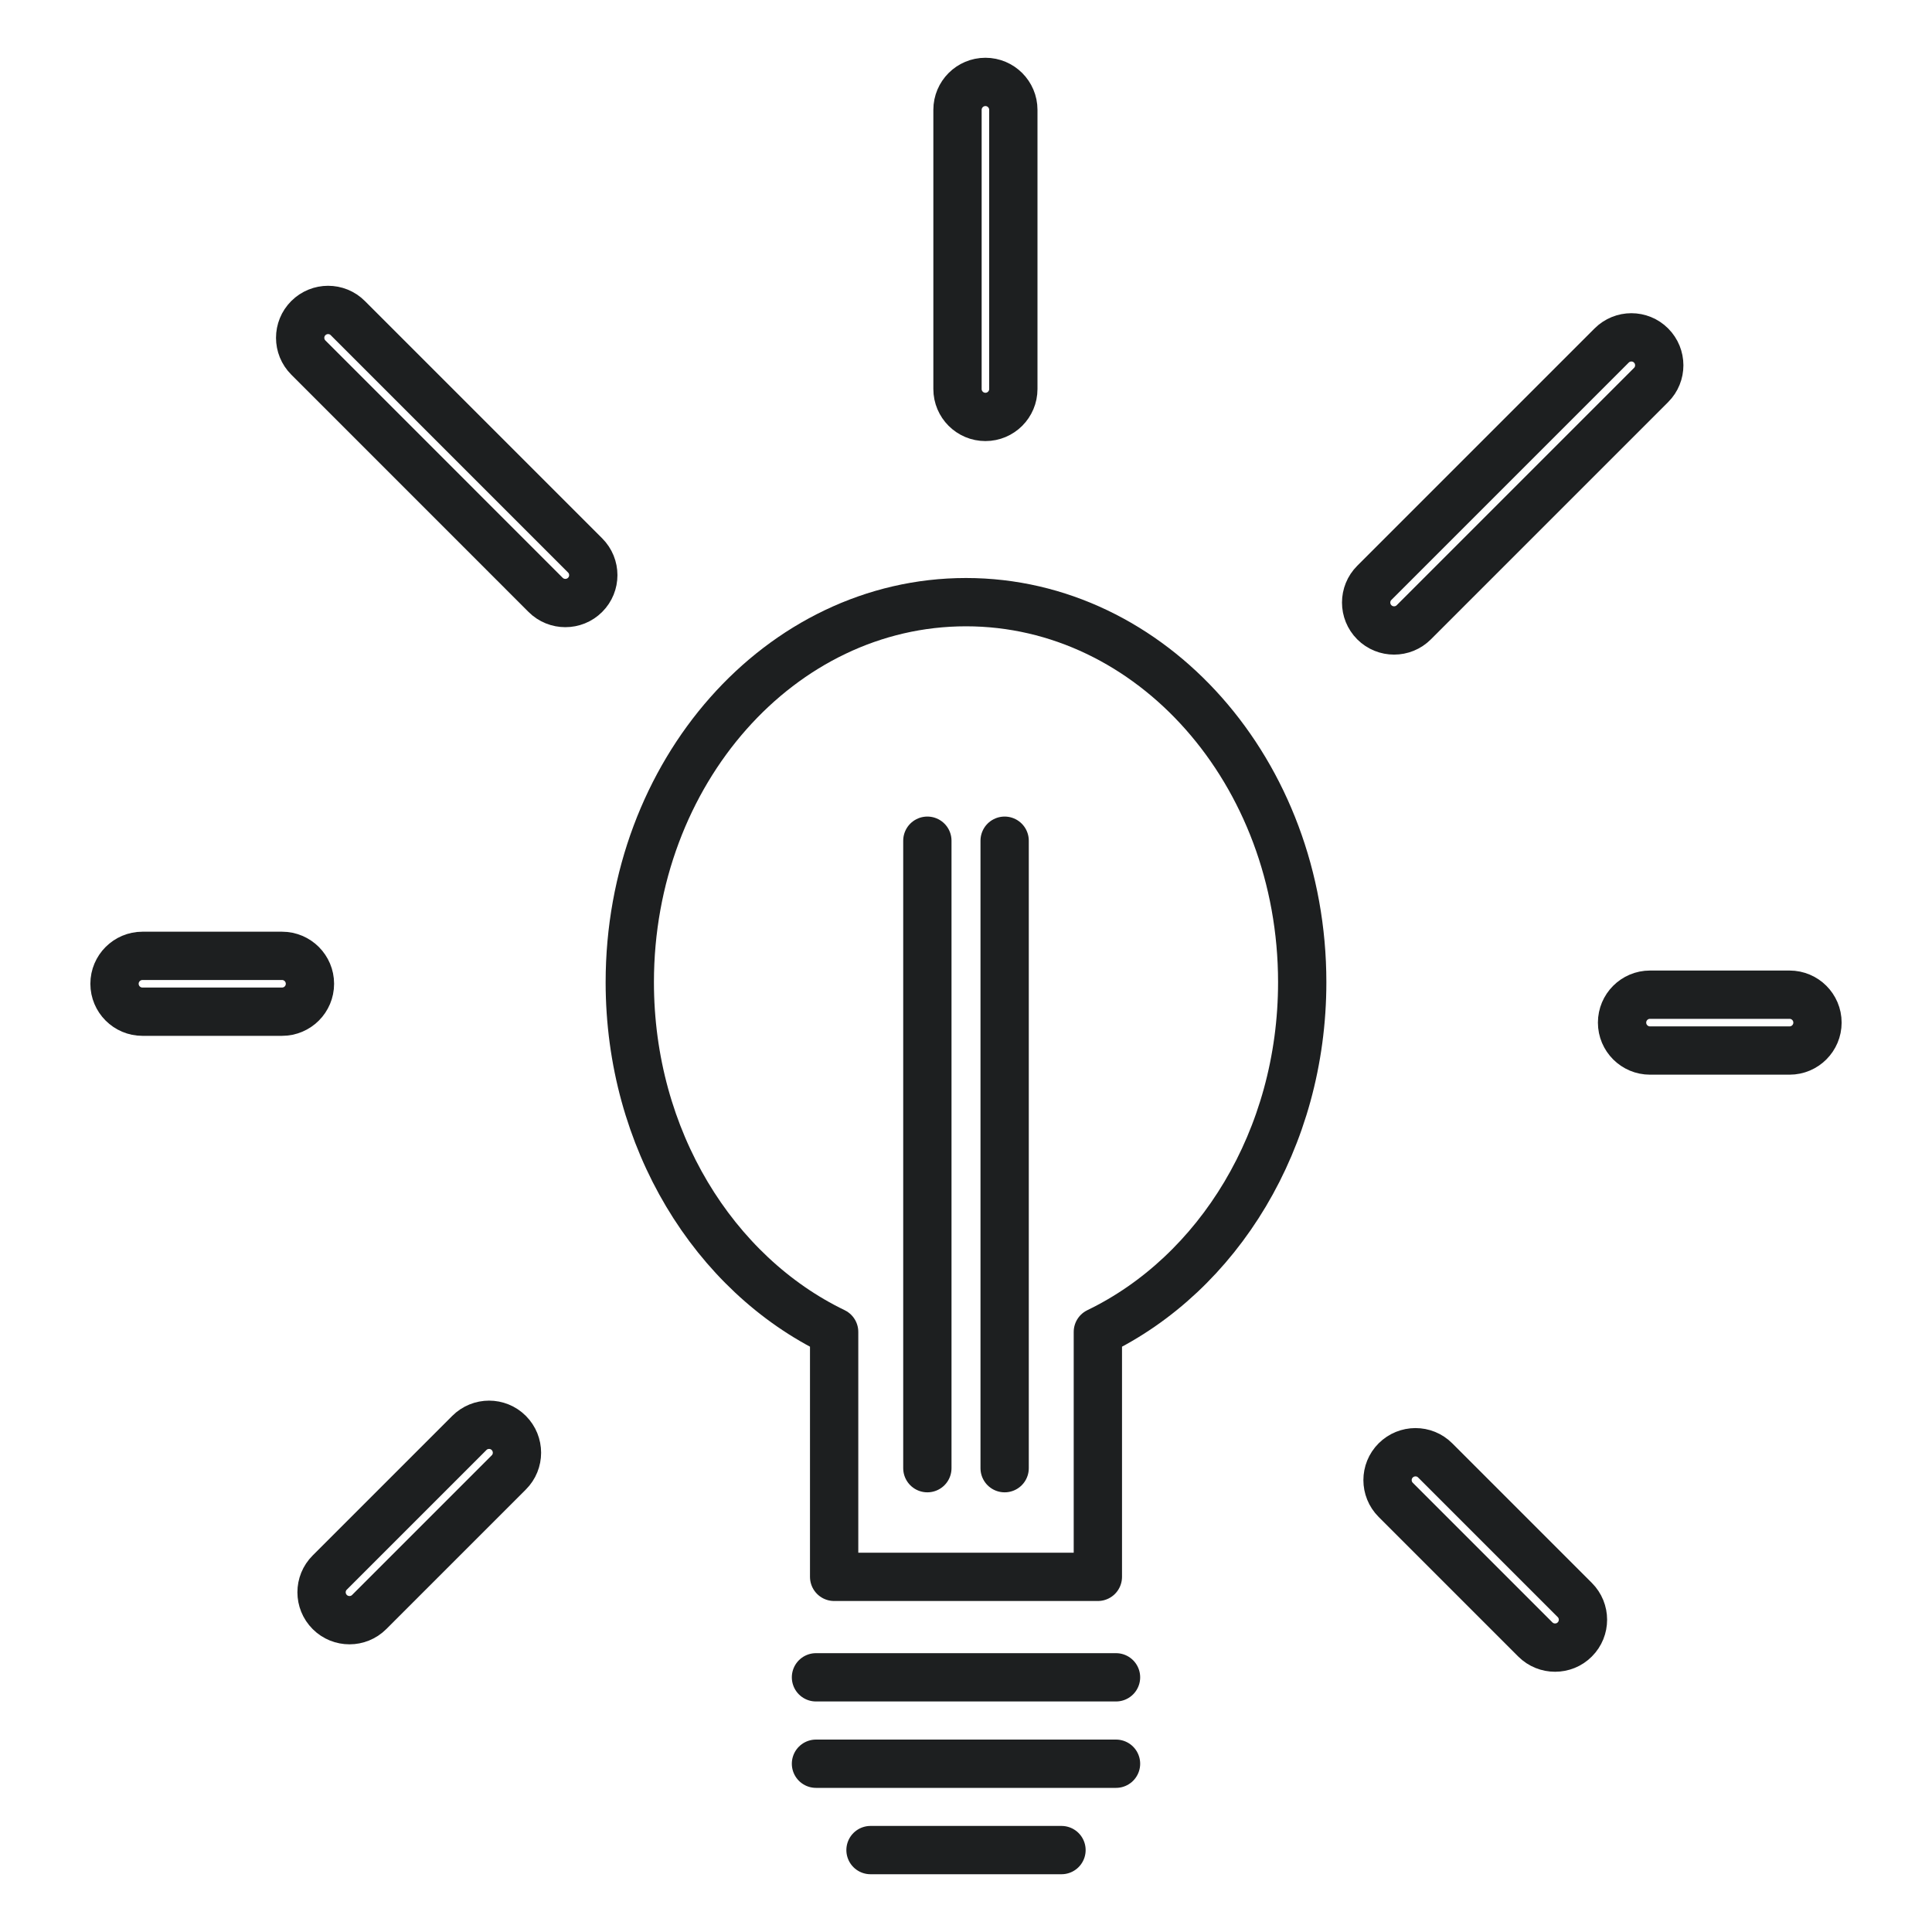
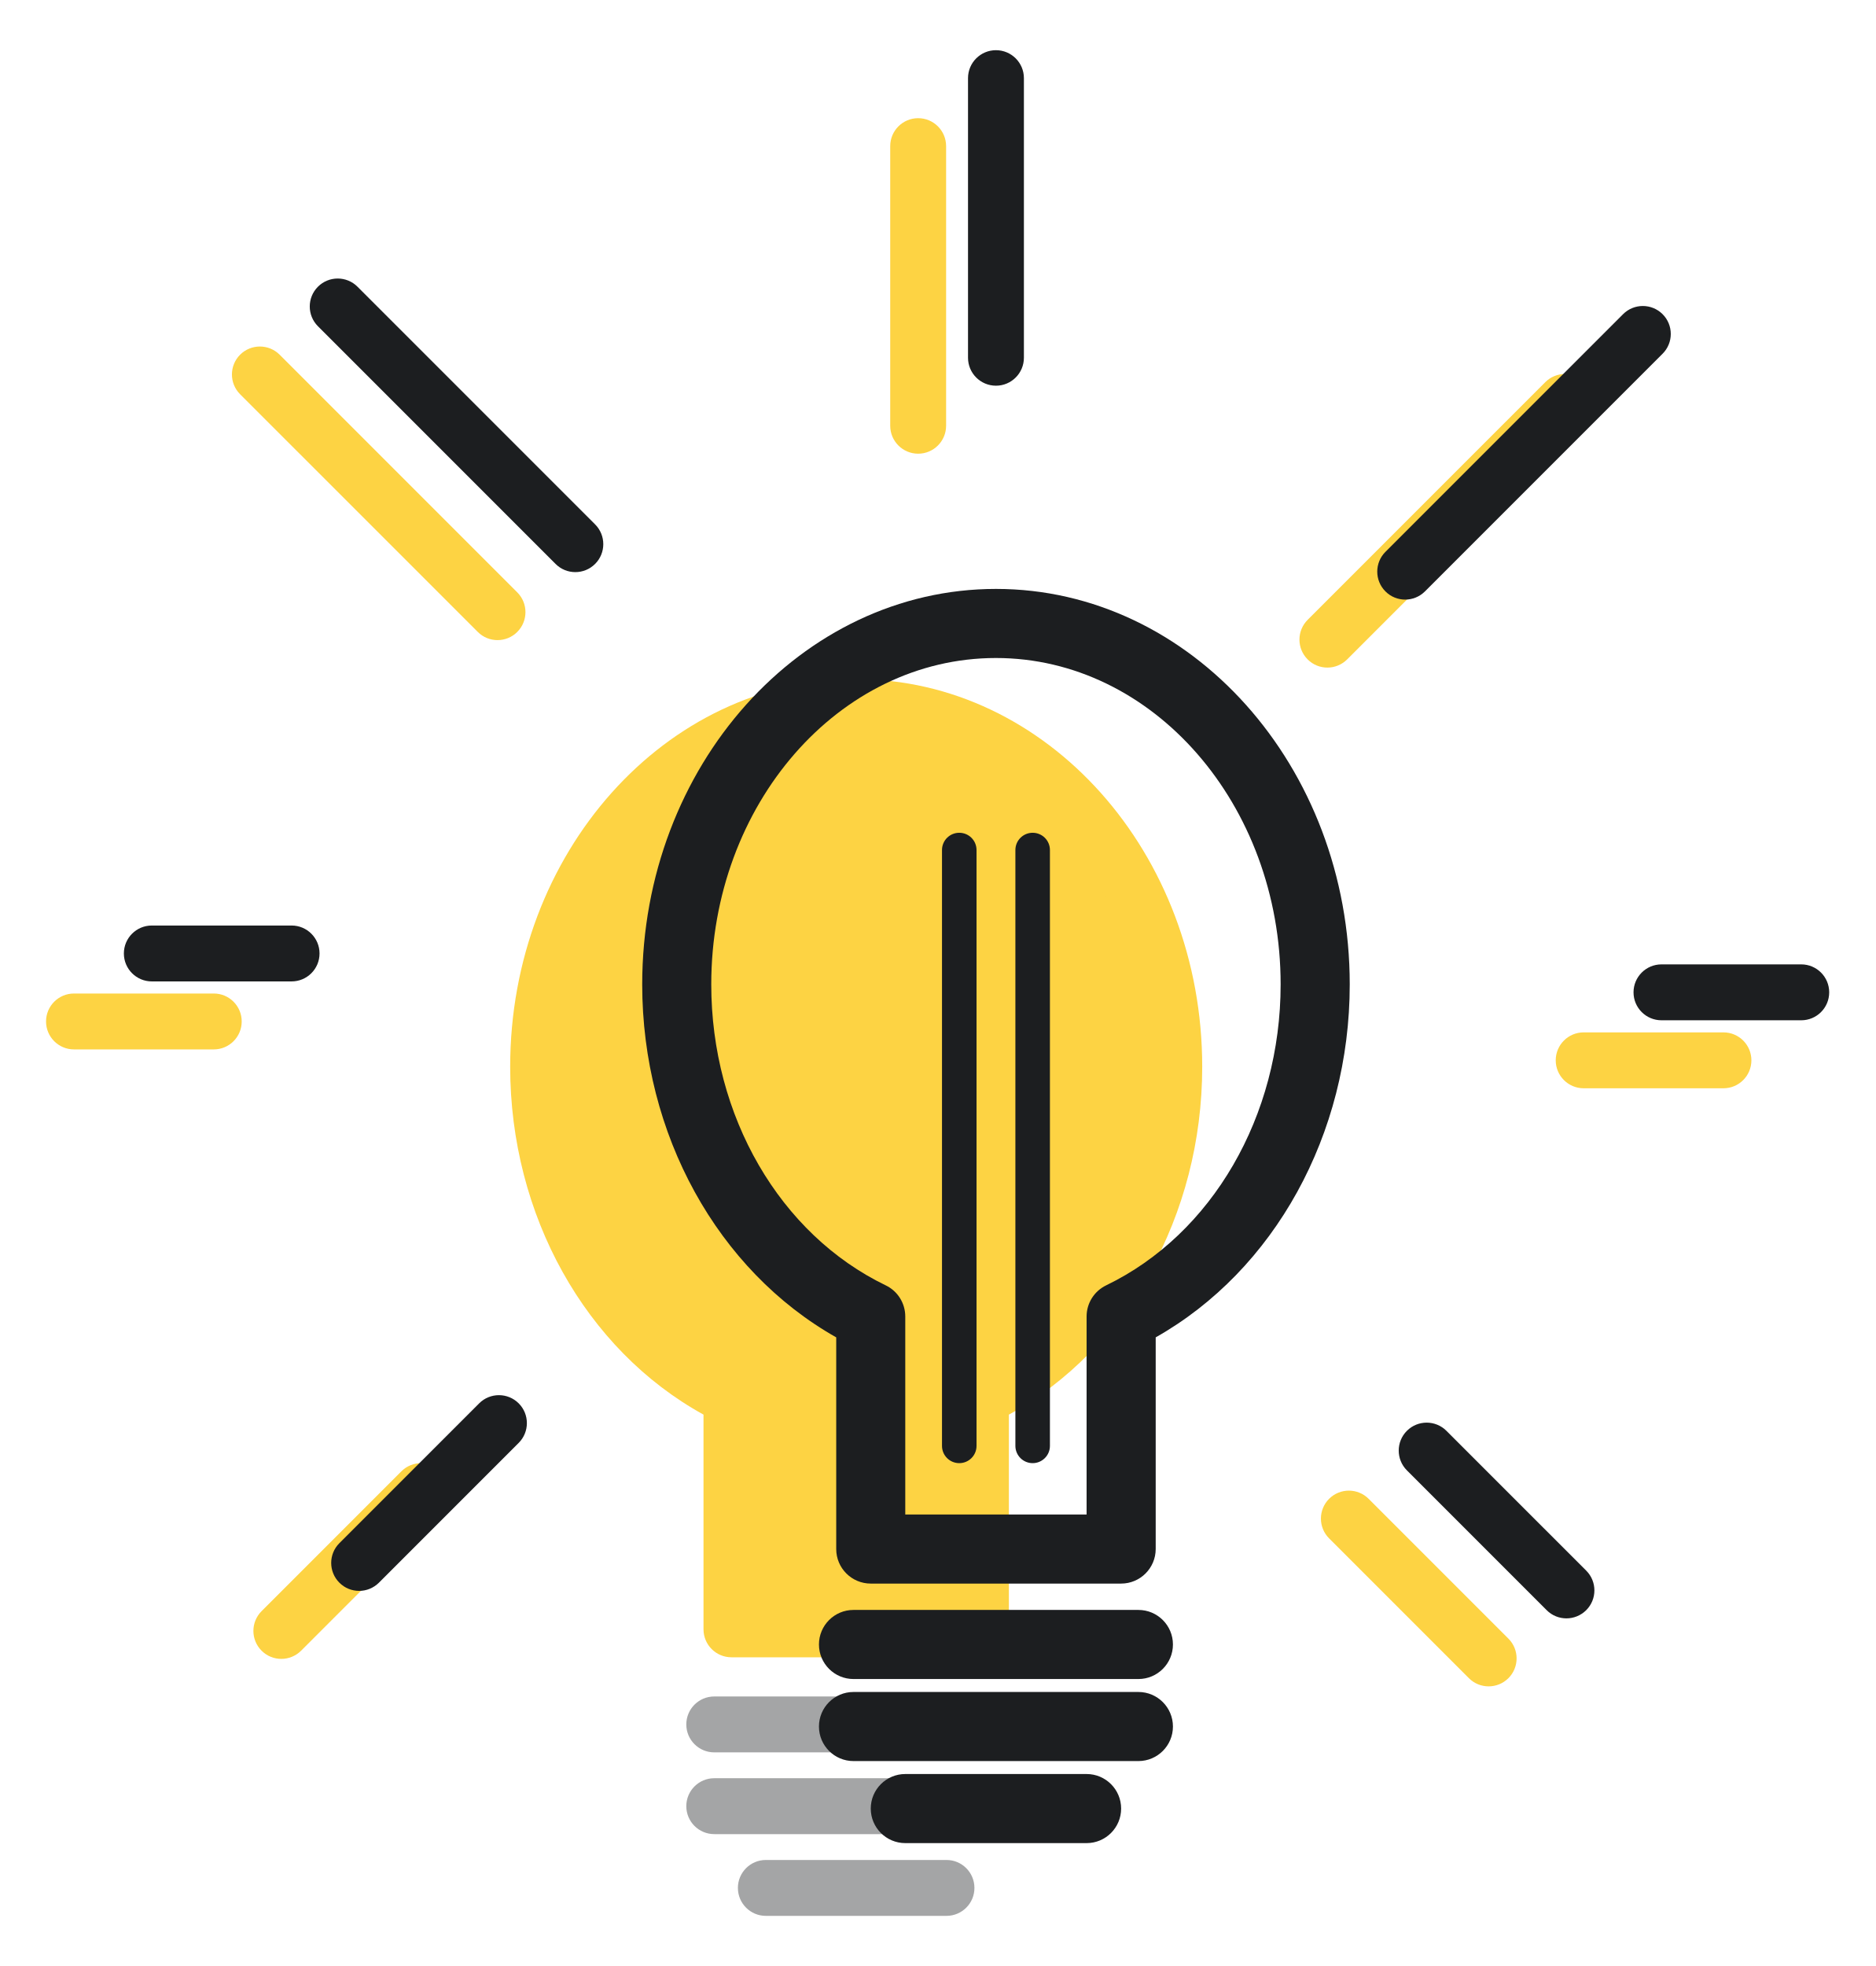
- <svg xmlns="http://www.w3.org/2000/svg" version="1.1" id="Layer_1" x="0px" y="0px" width="40px" height="40px" viewBox="0 0 40 40" enable-background="new 0 0 40 40" xml:space="preserve">
+ <svg xmlns="http://www.w3.org/2000/svg" version="1.1" id="Layer_1" x="0px" y="0px" width="63.417px" height="66.473px" viewBox="11 -37.75 63.417 66.473" enable-background="new 11 -37.75 63.417 66.473" xml:space="preserve">
  <g>
    <g>
-       <path fill="none" stroke="#1D1F20" stroke-linecap="round" stroke-linejoin="round" stroke-miterlimit="10" d="M26.961,20.336    c0-4.346-3.116-7.869-6.961-7.869s-6.961,3.523-6.961,7.869c0,3.25,1.744,6.039,4.231,7.24v5.071h5.46v-5.071    C25.217,26.375,26.961,23.586,26.961,20.336z" />
-       <g>
-         <line fill="none" stroke="#1D1F20" stroke-linecap="round" stroke-linejoin="round" stroke-miterlimit="10" x1="16.894" y1="34.727" x2="23.106" y2="34.727" />
-         <line fill="none" stroke="#1D1F20" stroke-linecap="round" stroke-linejoin="round" stroke-miterlimit="10" x1="16.894" y1="36.516" x2="23.106" y2="36.516" />
-         <line fill="none" stroke="#1D1F20" stroke-linecap="round" stroke-linejoin="round" stroke-miterlimit="10" x1="18.023" y1="38.304" x2="21.977" y2="38.304" />
-       </g>
-       <g>
-         <line fill="none" stroke="#1D1F20" stroke-linecap="round" stroke-linejoin="round" stroke-miterlimit="10" x1="19.2" y1="17.406" x2="19.2" y2="30.397" />
-         <line fill="none" stroke="#1D1F20" stroke-linecap="round" stroke-linejoin="round" stroke-miterlimit="10" x1="20.8" y1="17.406" x2="20.8" y2="30.397" />
-       </g>
-     </g>
-     <g>
-       <g>
-         <path fill="none" stroke="#1D1F20" stroke-linecap="round" stroke-linejoin="round" stroke-miterlimit="10" d="M20.402,8.632     c-0.319,0-0.578-0.259-0.578-0.578v-5.78c0-0.319,0.259-0.578,0.578-0.578s0.578,0.259,0.578,0.578v5.78     C20.98,8.373,20.721,8.632,20.402,8.632z" />
-       </g>
-       <g>
-         <path fill="none" stroke="#1D1F20" stroke-linecap="round" stroke-linejoin="round" stroke-miterlimit="10" d="M11.705,12.485     c-0.148,0-0.296-0.056-0.409-0.169L6.384,7.403c-0.226-0.226-0.226-0.592,0-0.817s0.592-0.226,0.817,0l4.913,4.913     c0.226,0.226,0.226,0.592,0,0.817C12.001,12.429,11.853,12.485,11.705,12.485z" />
-       </g>
-       <g>
-         <path fill="none" stroke="#1D1F20" stroke-linecap="round" stroke-linejoin="round" stroke-miterlimit="10" d="M5.839,20.946     h-2.89c-0.319,0-0.578-0.259-0.578-0.578c0-0.319,0.259-0.578,0.578-0.578h2.89c0.319,0,0.578,0.259,0.578,0.578     C6.417,20.688,6.158,20.946,5.839,20.946z" />
-       </g>
-       <g>
-         <path fill="none" stroke="#1D1F20" stroke-linecap="round" stroke-linejoin="round" stroke-miterlimit="10" d="M7.236,33.544     c-0.148,0-0.296-0.056-0.409-0.169c-0.226-0.226-0.226-0.592,0-0.817l2.89-2.89c0.226-0.226,0.592-0.226,0.817,0     s0.226,0.592,0,0.817l-2.89,2.89C7.531,33.488,7.383,33.544,7.236,33.544z" />
-       </g>
-       <g>
-         <path fill="none" stroke="#1D1F20" stroke-linecap="round" stroke-linejoin="round" stroke-miterlimit="10" d="M32.196,34.112     c-0.148,0-0.296-0.056-0.409-0.169l-2.89-2.89c-0.226-0.226-0.226-0.592,0-0.817s0.592-0.226,0.817,0l2.89,2.89     c0.226,0.226,0.226,0.592,0,0.817C32.492,34.056,32.344,34.112,32.196,34.112z" />
-       </g>
-       <g>
-         <path fill="none" stroke="#1D1F20" stroke-linecap="round" stroke-linejoin="round" stroke-miterlimit="10" d="M37.051,21.75     h-2.89c-0.319,0-0.578-0.259-0.578-0.578s0.259-0.578,0.578-0.578h2.89c0.319,0,0.578,0.259,0.578,0.578     S37.37,21.75,37.051,21.75z" />
-       </g>
-       <g>
-         <path fill="none" stroke="#1D1F20" stroke-linecap="round" stroke-linejoin="round" stroke-miterlimit="10" d="M28.863,13.053     c-0.148,0-0.296-0.056-0.409-0.169c-0.226-0.226-0.226-0.592,0-0.817l4.913-4.913c0.226-0.226,0.592-0.226,0.817,0     s0.226,0.592,0,0.817l-4.913,4.913C29.158,12.997,29.011,13.053,28.863,13.053z" />
-       </g>
+       <path fill="none" stroke="#1D1F20" stroke-linecap="round" stroke-linejoin="round" stroke-miterlimit="10" d="M-40.5-0.637    c0-4.346-3.116-7.869-6.961-7.869s-6.961,3.523-6.961,7.869c0,3.25,1.744,6.039,4.231,7.24v5.071h5.46V6.603    C-42.244,5.402-40.5,2.613-40.5-0.637z" />
+       <g>
+         <line fill="none" stroke="#1D1F20" stroke-linecap="round" stroke-linejoin="round" stroke-miterlimit="10" x1="-50.567" y1="13.754" x2="-44.355" y2="13.754" />
+         <line fill="none" stroke="#1D1F20" stroke-linecap="round" stroke-linejoin="round" stroke-miterlimit="10" x1="-50.567" y1="15.543" x2="-44.355" y2="15.543" />
+         <line fill="none" stroke="#1D1F20" stroke-linecap="round" stroke-linejoin="round" stroke-miterlimit="10" x1="-49.438" y1="17.331" x2="-45.484" y2="17.331" />
+       </g>
+       <g>
+         <line fill="none" stroke="#1D1F20" stroke-linecap="round" stroke-linejoin="round" stroke-miterlimit="10" x1="-48.261" y1="-3.567" x2="-48.261" y2="9.424" />
+         <line fill="none" stroke="#1D1F20" stroke-linecap="round" stroke-linejoin="round" stroke-miterlimit="10" x1="-46.661" y1="-3.567" x2="-46.661" y2="9.424" />
+       </g>
+     </g>
+     <g>
+       <g>
+         <path fill="none" stroke="#1D1F20" stroke-linecap="round" stroke-linejoin="round" stroke-miterlimit="10" d="M-47.059-12.341     c-0.319,0-0.578-0.259-0.578-0.578v-5.78c0-0.319,0.259-0.578,0.578-0.578s0.578,0.259,0.578,0.578v5.78     C-46.481-12.6-46.74-12.341-47.059-12.341z" />
+       </g>
+       <g>
+         <path fill="none" stroke="#1D1F20" stroke-linecap="round" stroke-linejoin="round" stroke-miterlimit="10" d="M-55.756-8.488     c-0.148,0-0.296-0.056-0.409-0.169l-4.912-4.913c-0.226-0.226-0.226-0.592,0-0.817c0.226-0.225,0.592-0.226,0.817,0l4.913,4.913     c0.226,0.226,0.226,0.592,0,0.817C-55.46-8.544-55.608-8.488-55.756-8.488z" />
+       </g>
+       <g>
+         <path fill="none" stroke="#1D1F20" stroke-linecap="round" stroke-linejoin="round" stroke-miterlimit="10" d="M-61.622-0.027     h-2.89c-0.319,0-0.578-0.259-0.578-0.578c0-0.319,0.259-0.578,0.578-0.578h2.89c0.319,0,0.578,0.259,0.578,0.578     C-61.044-0.285-61.303-0.027-61.622-0.027z" />
+       </g>
+       <g>
+         <path fill="none" stroke="#1D1F20" stroke-linecap="round" stroke-linejoin="round" stroke-miterlimit="10" d="M-60.225,12.571     c-0.148,0-0.296-0.056-0.409-0.169c-0.226-0.226-0.226-0.592,0-0.817l2.89-2.89c0.226-0.226,0.592-0.226,0.817,0     s0.226,0.592,0,0.817l-2.89,2.89C-59.93,12.515-60.078,12.571-60.225,12.571z" />
+       </g>
+       <g>
+         <path fill="none" stroke="#1D1F20" stroke-linecap="round" stroke-linejoin="round" stroke-miterlimit="10" d="M-35.265,13.139     c-0.148,0-0.296-0.056-0.409-0.169l-2.89-2.89c-0.226-0.226-0.226-0.592,0-0.817s0.592-0.226,0.817,0l2.89,2.89     c0.226,0.226,0.226,0.592,0,0.817C-34.969,13.083-35.117,13.139-35.265,13.139z" />
+       </g>
+       <g>
+         <path fill="none" stroke="#1D1F20" stroke-linecap="round" stroke-linejoin="round" stroke-miterlimit="10" d="M-30.41,0.777     h-2.89c-0.319,0-0.578-0.259-0.578-0.578s0.259-0.578,0.578-0.578h2.89c0.319,0,0.578,0.259,0.578,0.578     S-30.091,0.777-30.41,0.777z" />
+       </g>
+       <g>
+         <path fill="none" stroke="#1D1F20" stroke-linecap="round" stroke-linejoin="round" stroke-miterlimit="10" d="M-38.598-7.92     c-0.148,0-0.296-0.056-0.409-0.169c-0.226-0.226-0.226-0.592,0-0.817l4.913-4.913c0.226-0.226,0.592-0.226,0.817,0     s0.226,0.592,0,0.817l-4.913,4.913C-38.303-7.976-38.45-7.92-38.598-7.92z" />
+       </g>
+     </g>
+   </g>
+   <g>
+     <g>
+       <g>
+         <path fill="#1D1F20" d="M-80.268,71.129h-10.934c-0.553,0-1.001-0.448-1.001-1.001v-9.541c-5.166-2.783-8.47-8.639-8.47-15.108     c0-9.239,6.701-16.756,14.938-16.756s14.938,7.517,14.938,16.756c0,6.469-3.304,12.325-8.47,15.108v9.541     C-79.267,70.681-79.715,71.129-80.268,71.129z M-90.201,69.127h8.931v-9.152c0-0.384,0.219-0.734,0.565-0.901     c4.802-2.319,7.905-7.655,7.905-13.594c0-8.136-5.803-14.754-12.936-14.754s-12.936,6.618-12.936,14.754     c0,5.939,3.103,11.275,7.905,13.594c0.346,0.167,0.565,0.517,0.565,0.901V69.127z" />
+       </g>
+       <g>
+         <g>
+           <path fill="#1D1F20" d="M-79.515,75.294h-12.439c-0.553,0-1.001-0.448-1.001-1.001c0-0.553,0.448-1.001,1.001-1.001h12.439      c0.553,0,1.001,0.448,1.001,1.001C-78.514,74.846-78.962,75.294-79.515,75.294z" />
+         </g>
+         <g>
+           <path fill="#1D1F20" d="M-79.515,78.876h-12.439c-0.553,0-1.001-0.448-1.001-1.001s0.448-1.001,1.001-1.001h12.439      c0.553,0,1.001,0.448,1.001,1.001S-78.962,78.876-79.515,78.876z" />
+         </g>
+         <g>
+           <path fill="#1D1F20" d="M-81.777,82.456h-7.915c-0.553,0-1.001-0.448-1.001-1.001s0.448-1.001,1.001-1.001h7.915      c0.553,0,1.001,0.448,1.001,1.001S-81.224,82.456-81.777,82.456z" />
+         </g>
+       </g>
+       <g>
+         <g>
+           <path fill="#1D1F20" d="M-87.336,66.624c-0.553,0-1.001-0.448-1.001-1.001v-26.01c0-0.553,0.448-1.001,1.001-1.001      c0.553,0,1.001,0.448,1.001,1.001v26.01C-86.335,66.176-86.783,66.624-87.336,66.624z" />
+         </g>
+         <g>
+           <path fill="#1D1F20" d="M-84.134,66.624c-0.553,0-1.001-0.448-1.001-1.001v-26.01c0-0.553,0.448-1.001,1.001-1.001      c0.553,0,1.001,0.448,1.001,1.001v26.01C-83.132,66.176-83.58,66.624-84.134,66.624z" />
+         </g>
+       </g>
+     </g>
+     <g>
+       <g>
+         <g>
+           <path fill="#1D1F20" d="M-84.929,23.047c-1.191,0-2.159-0.968-2.159-2.159V9.317c0-1.19,0.968-2.159,2.159-2.159      s2.159,0.969,2.159,2.159v11.572C-82.771,22.079-83.739,23.047-84.929,23.047z M-84.929,9.16c-0.086,0-0.156,0.07-0.156,0.156      v11.572c-0.002,0.17,0.315,0.172,0.313,0V9.317C-84.773,9.232-84.845,9.16-84.929,9.16z" />
+         </g>
+       </g>
+       <g>
+         <g>
+           <path fill="#1D1F20" d="M-102.343,30.761c-0.577,0-1.118-0.224-1.525-0.63l-9.837-9.839c-0.408-0.409-0.632-0.95-0.632-1.526      c0-0.577,0.224-1.118,0.633-1.526c0.82-0.817,2.238-0.813,3.051,0.002l9.837,9.836c0.409,0.409,0.632,0.95,0.632,1.526      c0,0.577-0.225,1.118-0.632,1.526C-101.224,30.538-101.766,30.761-102.343,30.761z M-112.997,17.95l0.708,0.709      c-0.053,0.052-0.051,0.168,0,0.22l9.946,9.881c0.029,0,0.074-0.008,0.113-0.047c0.051-0.051,0.049-0.167-0.002-0.219      l-9.837-9.836L-112.997,17.95z" />
+         </g>
+       </g>
+       <g>
+         <g>
+           <path fill="#1D1F20" d="M-114.088,47.702h-5.785c-1.19,0-2.159-0.969-2.159-2.159c0-1.19,0.969-2.158,2.159-2.158h5.785      c1.191,0,2.159,0.968,2.159,2.158C-111.929,46.733-112.897,47.702-114.088,47.702z M-119.873,45.388      c-0.086,0-0.156,0.069-0.156,0.155c0,0.086,0.07,0.156,0.156,0.156h5.785c0.088,0,0.156-0.068,0.156-0.156      c0-0.086-0.07-0.155-0.156-0.155H-119.873z" />
+         </g>
+       </g>
+       <g>
+         <g>
+           <path fill="#1D1F20" d="M-111.29,72.925c-0.577,0-1.118-0.224-1.525-0.63c-0.411-0.411-0.636-0.954-0.635-1.532      c0.001-0.577,0.227-1.118,0.637-1.524l5.782-5.784c0.817-0.817,2.239-0.816,3.052,0.001c0.841,0.845,0.839,2.213,0,3.051      l-5.787,5.785C-110.171,72.7-110.713,72.925-111.29,72.925z M-106.323,64.163l0.708,0.708l-5.785,5.786l-0.708,0.928l0.706-0.71      l0.113,0.047c0.023,0,0.068-0.006,0.106-0.044l5.789-5.787c0.061-0.061,0.059-0.16-0.002-0.222L-106.323,64.163z" />
+         </g>
+       </g>
+       <g>
+         <g>
+           <path fill="#1D1F20" d="M-61.316,74.062c-0.577,0-1.12-0.224-1.527-0.632l-5.785-5.786c-0.409-0.407-0.633-0.949-0.633-1.527      s0.227-1.119,0.635-1.526c0.813-0.811,2.237-0.813,3.05,0.004l5.784,5.785c0.409,0.408,0.633,0.951,0.633,1.529      c0,0.577-0.227,1.117-0.635,1.524C-60.192,73.835-60.733,74.062-61.316,74.062z M-66.994,66.008      c0,0.001-0.221,0.002-0.221,0.002c0,0.001,0.002,0.217,0.002,0.218l5.897,5.831c0.023,0,0.068-0.005,0.102-0.039l0.006-0.226      L-66.994,66.008z" />
+         </g>
+       </g>
+       <g>
+         <g>
+           <path fill="#1D1F20" d="M-51.597,49.312h-5.785c-1.191,0-2.159-0.969-2.159-2.159c0-1.19,0.968-2.159,2.159-2.159h5.785      c1.191,0,2.159,0.969,2.159,2.159C-49.438,48.343-50.406,49.312-51.597,49.312z M-57.382,46.997      c-0.086,0-0.156,0.07-0.156,0.156s0.07,0.156,0.156,0.156h5.785c0.086,0,0.156-0.07,0.156-0.156s-0.07-0.156-0.156-0.156      H-57.382z" />
+         </g>
+       </g>
+       <g>
+         <g>
+           <path fill="#1D1F20" d="M-67.989,31.898c-0.577,0-1.12-0.224-1.527-0.632c-0.409-0.408-0.633-0.951-0.633-1.529      c0-0.576,0.227-1.117,0.635-1.524l9.835-9.835c0.815-0.817,2.241-0.815,3.052,0.002c0.409,0.409,0.632,0.953,0.632,1.532      c-0.002,0.576-0.229,1.115-0.637,1.52l-9.831,9.834C-66.871,31.675-67.412,31.898-67.989,31.898z M-58.047,19.793l-0.217,0.002      l-9.837,9.837v0.22l0.111,0.045c0.043,0,0.08-0.016,0.109-0.045l9.835-9.837C-58.045,20.014-58.047,19.793-58.047,19.793z" />
+         </g>
+       </g>
+     </g>
+   </g>
+   <g>
+     <g>
+       <g>
+         <line fill="#FDD343" x1="42.05" y1="-23.356" x2="42.05" y2="-32.81" />
+         <path fill="#FDD343" d="M42.05-22.41c-0.522,0-0.945-0.423-0.945-0.945v-9.454c0-0.522,0.423-0.945,0.945-0.945     c0.522,0,0.945,0.423,0.945,0.945v9.454C42.995-22.834,42.572-22.41,42.05-22.41z" />
+       </g>
+       <g>
+         <line fill="#FDD343" x1="27.825" y1="-17.053" x2="19.789" y2="-25.089" />
+         <path fill="#FDD343" d="M27.825-16.107c-0.242,0-0.484-0.092-0.668-0.277L19.12-24.42c-0.369-0.369-0.369-0.968,0-1.337     c0.369-0.369,0.968-0.369,1.337,0l8.036,8.036c0.369,0.369,0.369,0.968,0,1.337C28.309-16.199,28.067-16.107,27.825-16.107z" />
+       </g>
+       <g>
+         <line fill="#FDD343" x1="18.229" y1="-3.213" x2="13.502" y2="-3.213" />
+         <path fill="#FDD343" d="M18.229-2.268h-4.727c-0.522,0-0.945-0.423-0.945-0.945s0.423-0.945,0.945-0.945h4.727     c0.522,0,0.945,0.423,0.945,0.945S18.752-2.268,18.229-2.268z" />
+       </g>
+       <g>
+         <line fill="#FDD343" x1="25.241" y1="12.666" x2="20.514" y2="17.393" />
+         <path fill="#FDD343" d="M20.514,18.339c-0.242,0-0.484-0.092-0.668-0.277c-0.369-0.369-0.369-0.968,0-1.337l4.727-4.727     c0.369-0.369,0.968-0.369,1.337,0c0.369,0.369,0.369,0.968,0,1.337l-4.727,4.727C20.998,18.246,20.756,18.339,20.514,18.339z" />
+       </g>
+       <g>
+         <line fill="#FDD343" x1="56.615" y1="13.595" x2="61.342" y2="18.322" />
+         <path fill="#FDD343" d="M61.342,19.268c-0.242,0-0.484-0.092-0.668-0.277l-4.727-4.727c-0.369-0.369-0.369-0.968,0-1.337     s0.968-0.369,1.337,0l4.727,4.727c0.369,0.369,0.369,0.968,0,1.337C61.826,19.176,61.584,19.268,61.342,19.268z" />
+       </g>
+       <g>
+         <line fill="#FDD343" x1="64.556" y1="-1.899" x2="69.283" y2="-1.899" />
+         <path fill="#FDD343" d="M69.283-0.954h-4.727c-0.522,0-0.945-0.423-0.945-0.945s0.423-0.945,0.945-0.945h4.727     c0.522,0,0.945,0.423,0.945,0.945S69.805-0.954,69.283-0.954z" />
+       </g>
+       <g>
+         <line fill="#FDD343" x1="55.889" y1="-16.124" x2="63.925" y2="-24.16" />
+         <path fill="#FDD343" d="M55.889-15.178c-0.242,0-0.484-0.092-0.668-0.277c-0.369-0.369-0.369-0.968,0-1.337l8.036-8.036     c0.369-0.369,0.968-0.369,1.337,0c0.369,0.369,0.369,0.968,0,1.337l-8.036,8.036C56.373-15.271,56.131-15.178,55.889-15.178z" />
+       </g>
+     </g>
+     <g>
+       <g>
+         <path fill="#FDD343" d="M50.71-1.682c0-6.715-4.816-12.159-10.756-12.159S29.198-8.398,29.198-1.682     c0,5.022,2.695,9.332,6.538,11.187v7.835h8.437V9.504C48.016,7.65,50.71,3.34,50.71-1.682z" />
+         <path fill="#FDD343" d="M44.172,18.285h-8.436c-0.522,0-0.945-0.423-0.945-0.945V10.08c-3.99-2.196-6.538-6.743-6.538-11.762     c0-7.226,5.249-13.105,11.701-13.105c6.452,0,11.702,5.879,11.702,13.105c0,5.019-2.547,9.566-6.538,11.762v7.259     C45.118,17.861,44.694,18.285,44.172,18.285z M36.681,16.394h6.546v-6.89c0-0.363,0.208-0.694,0.535-0.852     c3.647-1.759,6.003-5.816,6.003-10.335c0-6.184-4.401-11.214-9.811-11.214s-9.81,5.03-9.81,11.214     c0,4.519,2.356,8.575,6.003,10.335c0.327,0.158,0.535,0.489,0.535,0.852V16.394z" />
+       </g>
+       <g opacity="0.4">
+         <g>
+           <path fill="#1C1E20" d="M44.754,21.5h-9.6c-0.522,0-0.945-0.423-0.945-0.945s0.423-0.945,0.945-0.945h9.6      c0.522,0,0.945,0.423,0.945,0.945S45.276,21.5,44.754,21.5z" />
+         </g>
+         <g>
+           <path fill="#1C1E20" d="M44.754,24.264h-9.6c-0.522,0-0.945-0.423-0.945-0.945s0.423-0.945,0.945-0.945h9.6      c0.522,0,0.945,0.423,0.945,0.945S45.276,24.264,44.754,24.264z" />
+         </g>
+         <g>
+           <path fill="#1C1E20" d="M43.008,27.028h-6.109c-0.522,0-0.945-0.423-0.945-0.945c0-0.522,0.423-0.945,0.945-0.945h6.109      c0.522,0,0.945,0.423,0.945,0.945C43.954,26.604,43.53,27.028,43.008,27.028z" />
+         </g>
+       </g>
+     </g>
+     <g>
+       <g>
+         <g>
+           <path fill="#1C1E20" d="M48.914,15.793h-8.467c-0.645,0-1.168-0.523-1.168-1.168V7.468c-4.01-2.266-6.561-6.865-6.561-11.934      c0-7.373,5.367-13.372,11.963-13.372c6.597,0,11.964,5.999,11.964,13.372c0,5.07-2.552,9.669-6.562,11.934v7.157      C50.082,15.27,49.559,15.793,48.914,15.793z M41.615,13.457h6.131V6.762c0-0.448,0.257-0.857,0.66-1.052      c3.585-1.73,5.902-5.724,5.902-10.176c0-6.085-4.319-11.036-9.628-11.036s-9.627,4.95-9.627,11.036      c0,4.452,2.316,8.446,5.901,10.176c0.404,0.194,0.66,0.603,0.66,1.052V13.457z" />
+         </g>
+       </g>
+       <g>
+         <g>
+           <g>
+             <path fill="#1C1E20" d="M49.498,19.02h-9.635c-0.645,0-1.168-0.523-1.168-1.168s0.523-1.168,1.168-1.168h9.635       c0.645,0,1.168,0.523,1.168,1.168S50.143,19.02,49.498,19.02z" />
+           </g>
+         </g>
+         <g>
+           <g>
+             <path fill="#1C1E20" d="M49.498,21.794h-9.635c-0.645,0-1.168-0.523-1.168-1.168s0.523-1.168,1.168-1.168h9.635       c0.645,0,1.168,0.523,1.168,1.168S50.143,21.794,49.498,21.794z" />
+           </g>
+         </g>
+         <g>
+           <g>
+             <path fill="#1C1E20" d="M47.746,24.568h-6.131c-0.645,0-1.168-0.523-1.168-1.168s0.523-1.168,1.168-1.168h6.131       c0.645,0,1.168,0.523,1.168,1.168S48.391,24.568,47.746,24.568z" />
+           </g>
+         </g>
+       </g>
+       <g>
+         <g>
+           <g>
+             <path fill="#1C1E20" d="M43.44,11.721c-0.323,0-0.584-0.261-0.584-0.584V-9.009c0-0.323,0.261-0.584,0.584-0.584       s0.584,0.261,0.584,0.584v20.146C44.024,11.46,43.763,11.721,43.44,11.721z" />
+           </g>
+         </g>
+         <g>
+           <g>
+             <path fill="#1C1E20" d="M45.922,11.721c-0.323,0-0.584-0.261-0.584-0.584V-9.009c0-0.323,0.261-0.584,0.584-0.584       s0.584,0.261,0.584,0.584v20.146C46.506,11.46,46.244,11.721,45.922,11.721z" />
+           </g>
+         </g>
+       </g>
+     </g>
+     <g>
+       <path fill="#1C1E20" d="M44.681-24.709c-0.522,0-0.945-0.423-0.945-0.945v-9.454c0-0.522,0.423-0.945,0.945-0.945    s0.945,0.423,0.945,0.945v9.454C45.626-25.133,45.203-24.709,44.681-24.709z" />
+     </g>
+     <g>
+       <path fill="#1C1E20" d="M30.456-18.406c-0.242,0-0.484-0.092-0.668-0.277l-8.036-8.036c-0.369-0.369-0.369-0.968,0-1.337    c0.369-0.369,0.968-0.369,1.337,0l8.036,8.036c0.369,0.369,0.369,0.968,0,1.337C30.94-18.498,30.698-18.406,30.456-18.406z" />
+     </g>
+     <g>
+       <path fill="#1C1E20" d="M20.861-4.567h-4.727c-0.522,0-0.945-0.423-0.945-0.945s0.423-0.945,0.945-0.945h4.727    c0.522,0,0.945,0.423,0.945,0.945S21.383-4.567,20.861-4.567z" />
+     </g>
+     <g>
+       <path fill="#1C1E20" d="M23.145,16.04c-0.242,0-0.484-0.092-0.668-0.277c-0.369-0.369-0.369-0.968,0-1.337l4.727-4.727    c0.369-0.369,0.968-0.369,1.337,0c0.369,0.369,0.369,0.968,0,1.337l-4.727,4.727C23.629,15.947,23.387,16.04,23.145,16.04z" />
+     </g>
+     <g>
+       <path fill="#1C1E20" d="M63.973,16.969c-0.242,0-0.484-0.092-0.668-0.277l-4.727-4.727c-0.369-0.369-0.369-0.968,0-1.337    s0.968-0.369,1.337,0l4.727,4.727c0.369,0.369,0.369,0.968,0,1.337C64.457,16.876,64.215,16.969,63.973,16.969z" />
+     </g>
+     <g>
+       <path fill="#1C1E20" d="M71.914-3.253h-4.727c-0.522,0-0.945-0.423-0.945-0.945s0.423-0.945,0.945-0.945h4.727    c0.522,0,0.945,0.423,0.945,0.945S72.437-3.253,71.914-3.253z" />
+     </g>
+     <g>
+       <path fill="#1C1E20" d="M58.52-17.477c-0.242,0-0.484-0.092-0.668-0.277c-0.369-0.369-0.369-0.968,0-1.337l8.036-8.036    c0.369-0.369,0.968-0.369,1.337,0c0.369,0.369,0.369,0.968,0,1.337l-8.036,8.036C59.004-17.57,58.762-17.477,58.52-17.477z" />
    </g>
  </g>
</svg>
